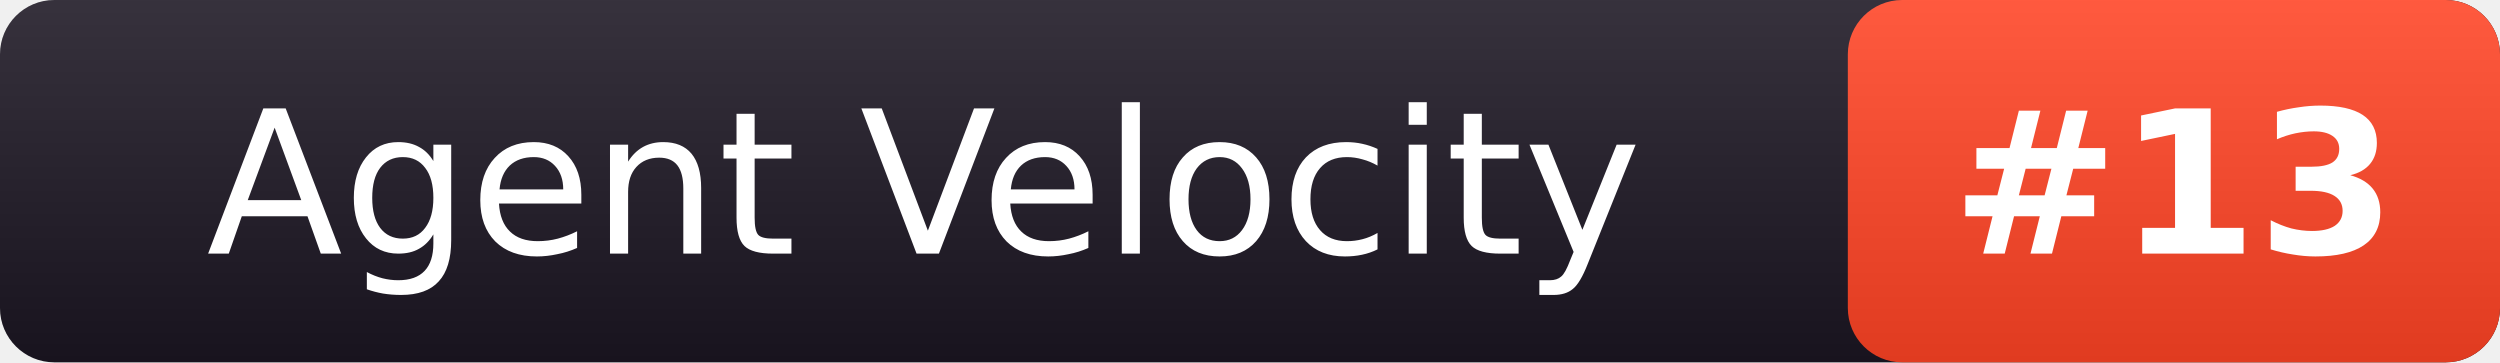
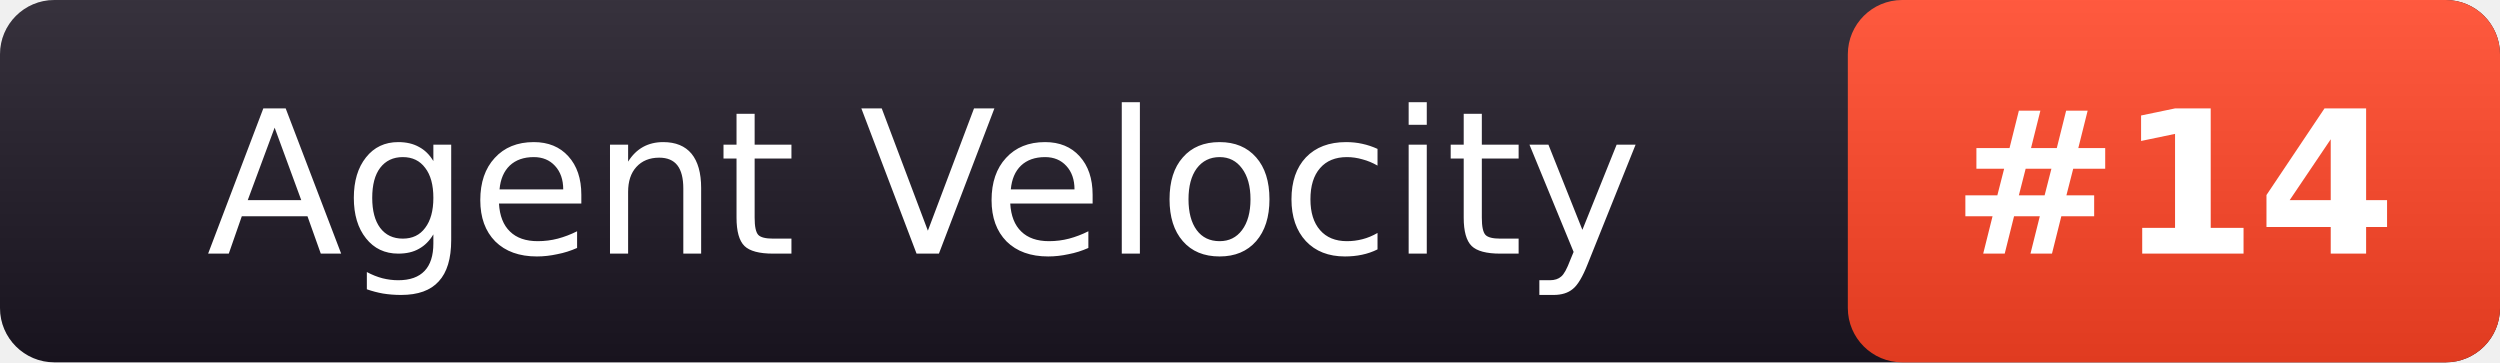
- <svg xmlns="http://www.w3.org/2000/svg" width="138" height="20" role="img" aria-label="Agent Velocity — SWE-agent ranked #13">
+ <svg xmlns="http://www.w3.org/2000/svg" width="138" height="20" role="img" aria-label="Agent Velocity — SWE-agent ranked #14">
  <linearGradient id="avswe-agent-swe-agent" x2="0" y2="100%">
    <stop offset="0" stop-color="#fff" stop-opacity=".12" />
    <stop offset="1" stop-opacity=".12" />
  </linearGradient>
  <rect rx="3" width="138" height="20" fill="#1b1622" />
  <rect rx="3" x="102" width="36" height="20" fill="#ff4324" />
  <rect rx="3" width="138" height="20" fill="url(#avswe-agent-swe-agent)" />
  <g fill="#fff" text-anchor="middle" font-family="Verdana,DejaVu Sans,Geneva,sans-serif" font-size="11">
    <text x="51" y="14">Agent Velocity</text>
-     <text x="120" y="14" font-weight="bold">#13</text>
+     <text x="120" y="14" font-weight="bold">#14</text>
  </g>
</svg>
